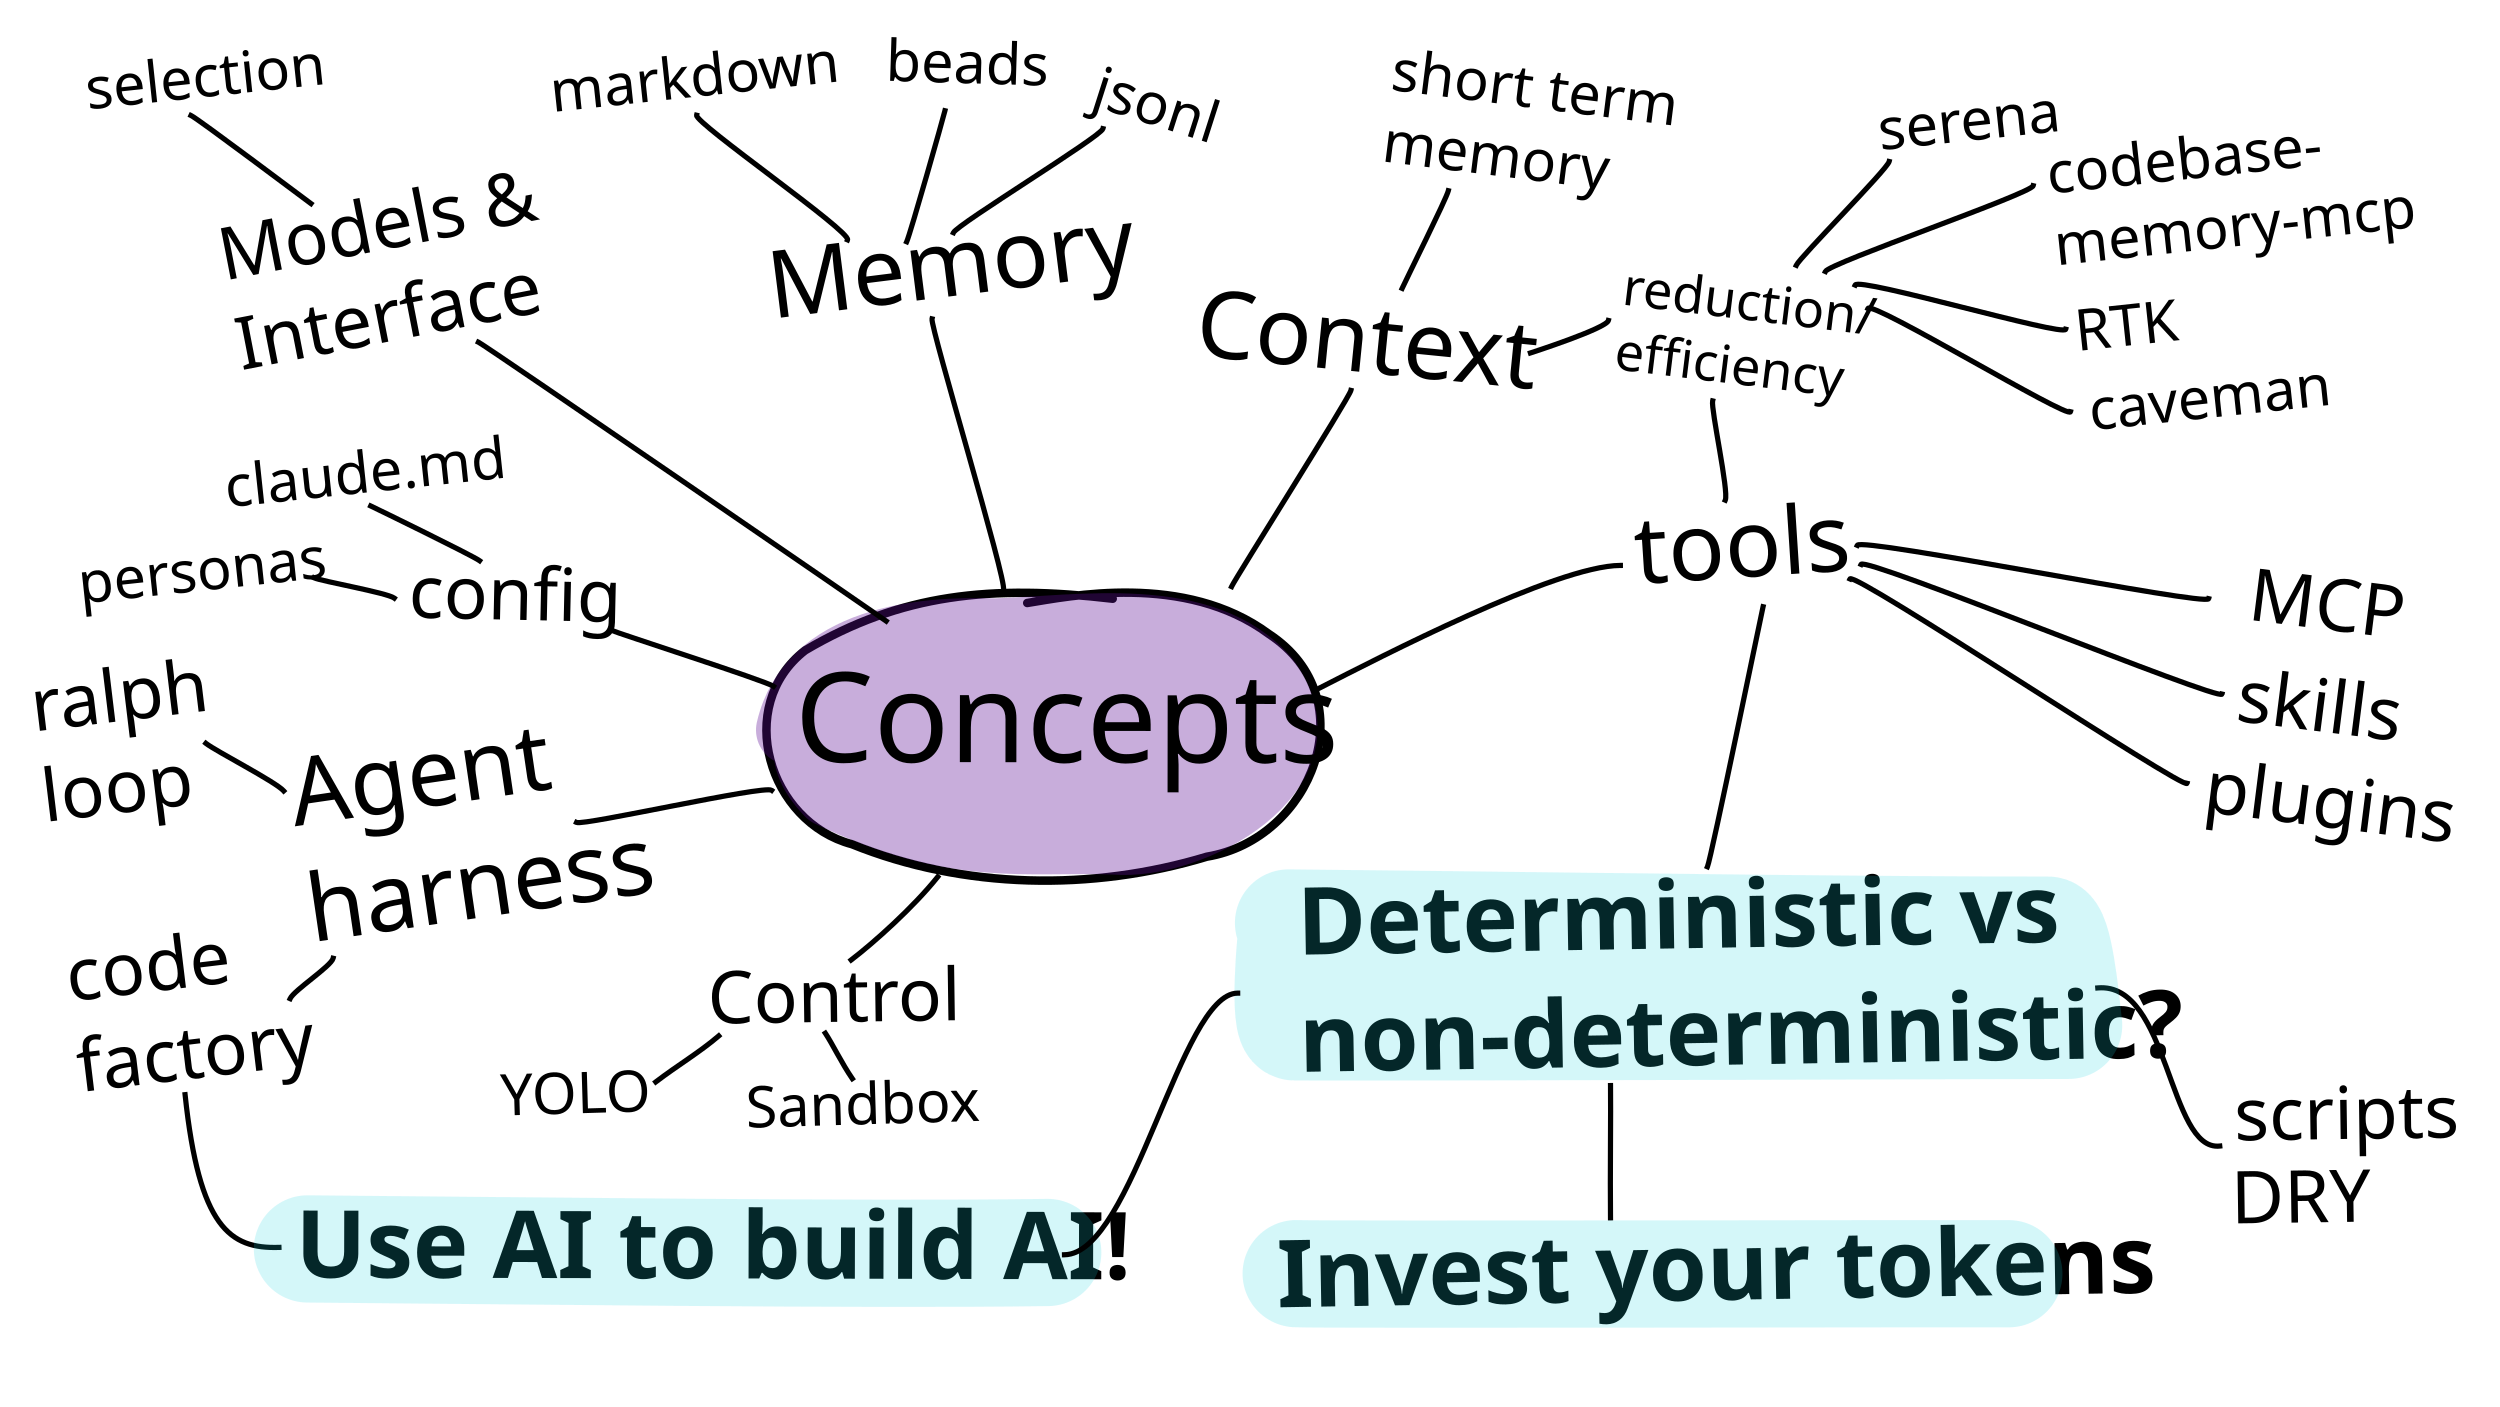
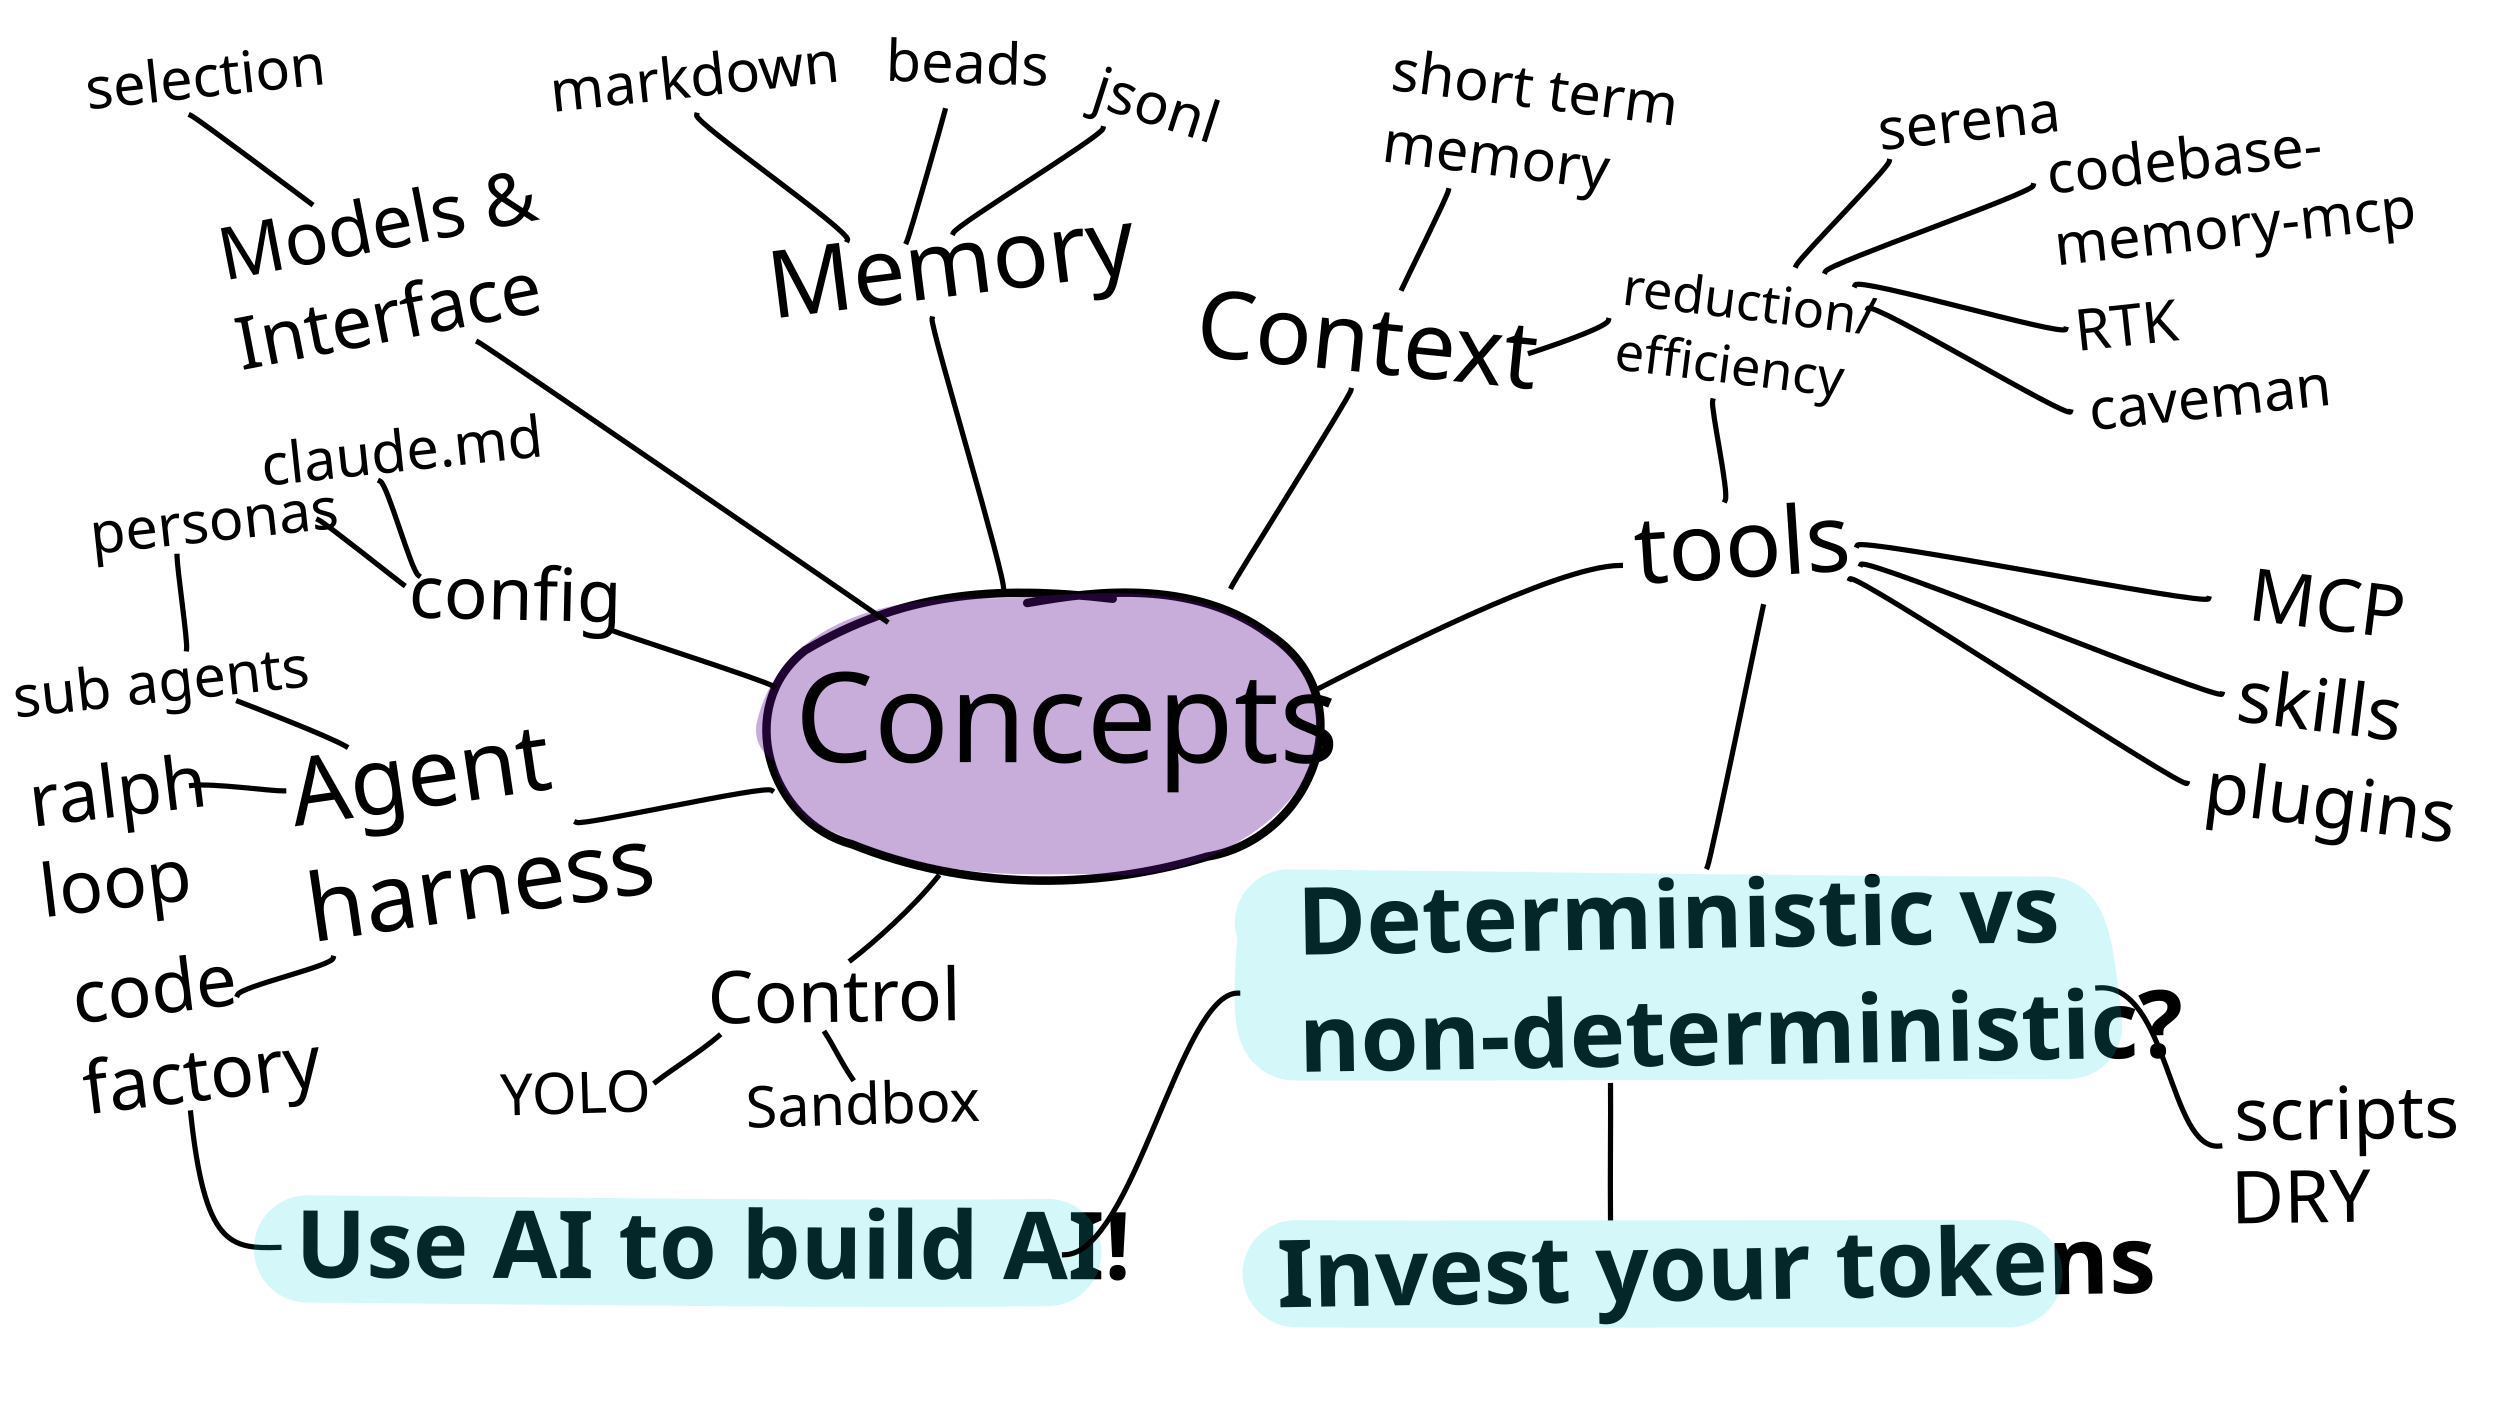
<svg xmlns="http://www.w3.org/2000/svg" width="960.000pt" height="540.000pt" version="1.1" viewBox="-480.000 498.000 960.000 540.000" id="svg5">
  <defs id="defs1" />
  <g id="g69" transform="rotate(7.625207,-80.56659,778.9103)">
    <path id="STROKE_b4bfa06d-5cab-4455-bfe9-42fea75b4036" opacity="1" fill="none" stroke="#000000" stroke-width="3.264" stroke-opacity="1" stroke-linecap="round" stroke-linejoin="round" d="m -59.731,724.668 c -47.117,0.797 -80.783,8.872 -114.441,35.329 -24.474,24.891 -5.118,67.239 27.702,71.393 44.723,11.496 93.889,5.71 135.7,-13.333 39.155,-11.994 53.158,-68.296 12.276,-87.929 -35.244,-19.393 -78.235,-4.061 -93.557,0.517" />
    <path id="STROKE_7bffc11c-55f5-4acb-a5c3-fb3aba9d725c" opacity="0.249" fill="none" stroke="#ed5d47" stroke-width="12" stroke-opacity="0.249" stroke-linecap="round" stroke-linejoin="round" d="m -175.406,791.008 c 3.252,-34.599 44.256,-44.295 72.918,-47.121 31.448,-5.148 78.042,-20.1 105.082,4.455 29.405,30.525 -19.969,66.409 -49.322,67.826 -34.093,3.245 -59.262,13.109 -110.658,-3.552 -34.041,-27.219 24.418,-44.965 46.093,-50.875 30.444,-5.334 75.761,-25.193 98.947,2.377 -6.343,35.012 -55.834,36.135 -83.479,47.298 -20.694,11.61 -84.228,-8.85 -44.834,-30.753 28.393,-5.987 55.747,-21.069 84.96,-20.602 -26.875,17.45 -61.665,27.052 -91.819,40.834 -7.835,3.243 27.584,-8.949 37.19,-12.541 31.015,-11.144 62.056,-22.687 94.39,-29.462 -4.202,15.482 -38.797,20.376 -54.943,31.254 -2.257,2.226 -42.636,15.277 -25.842,11.574" style="opacity:1;stroke:#5d0f96;stroke-width:27.047;stroke-dasharray:none;stroke-opacity:0.343" />
    <text x="-276.603" y="773.328" text-anchor="start" alignment-baseline="mathematical" font-size="24px" font-weight="lighter" fill="#000000" font-family="'Helvetica Neue', Helvetica, Arial, sans-serif" id="text3-9" style="font-style:normal;font-variant:normal;font-weight:normal;font-stretch:normal;font-size:48px;font-family:'Silent People';-inkscape-font-specification:'Silent People';stroke-width:0.92" transform="rotate(-7.557463)">
      <tspan x="-276.603" id="tspan3-2" style="font-style:normal;font-variant:normal;font-weight:normal;font-stretch:normal;font-size:48px;font-family:'Silent People';-inkscape-font-specification:'Silent People';stroke-width:0.92">Concepts</tspan>
    </text>
  </g>
  <g id="g14">
    <path style="fill:none;fill-opacity:1;stroke:#000000;stroke-width:2;stroke-linecap:square;stroke-linejoin:round;stroke-dasharray:none;stroke-dashoffset:0;stroke-opacity:1" d="m -139.711,736.489 c -2.859,-2.072 -153.754,-105.769 -156.576,-107.094" id="path6" />
    <text x="-502.264" y="519.62" text-anchor="start" alignment-baseline="mathematical" font-size="22.091px" font-weight="lighter" fill="#000000" font-family="'Helvetica Neue', Helvetica, Arial, sans-serif" id="text3-3-3-3" style="font-style:normal;font-variant:normal;font-weight:normal;font-stretch:normal;font-size:28px;font-family:'Silent People';-inkscape-font-specification:'Silent People';stroke-width:0.92" transform="rotate(-10.98596)">
      <tspan x="-502.264" y="519.62" id="tspan1" style="font-size:28px">
        <tspan x="-502.264" id="tspan3-4-3-4" style="font-style:normal;font-variant:normal;font-weight:normal;font-stretch:normal;font-size:28px;font-family:'Silent People';-inkscape-font-specification:'Silent People';stroke-width:0.92">Models &amp;</tspan>
      </tspan>
      <tspan x="-502.264" y="554.62" style="font-size:28px" id="tspan9">
        <tspan x="-502.264" style="font-style:normal;font-variant:normal;font-weight:normal;font-stretch:normal;font-size:28px;font-family:'Silent People';-inkscape-font-specification:'Silent People';stroke-width:0.92" id="tspan10">Interface</tspan>
      </tspan>
    </text>
    <path style="fill:none;fill-opacity:1;stroke:#000000;stroke-width:2;stroke-linecap:square;stroke-linejoin:round;stroke-dasharray:none;stroke-dashoffset:0;stroke-opacity:1" d="m -360.584,576.183 c -2.859,-2.072 -43.262,-32.514 -46.084,-33.84" id="path6-1" />
    <text x="-501.179" y="489.603" text-anchor="start" alignment-baseline="mathematical" font-size="22.091px" font-weight="lighter" fill="#000000" font-family="'Helvetica Neue', Helvetica, Arial, sans-serif" id="text3-49-7-8" style="font-style:normal;font-variant:normal;font-weight:normal;font-stretch:normal;font-family:'Silent People';-inkscape-font-specification:'Silent People';stroke-width:0.92" transform="rotate(-6.094514)">
      <tspan x="-501.179" y="489.603" id="tspan3-3-0">selection</tspan>
    </text>
  </g>
  <g id="g15">
    <path style="fill:none;fill-opacity:1;stroke:#000000;stroke-width:2;stroke-linecap:square;stroke-linejoin:round;stroke-dasharray:none;stroke-dashoffset:0;stroke-opacity:1" d="m -7.071,723.261 c 1.439,-3.224 45.1,-72.309 45.816,-75.343" id="path6-7" />
    <text x="41.406" y="633.425" text-anchor="start" alignment-baseline="mathematical" font-size="36px" font-weight="lighter" fill="#000000" font-family="'Helvetica Neue', Helvetica, Arial, sans-serif" id="text3-3-3-8" style="font-style:normal;font-variant:normal;font-weight:normal;font-stretch:normal;font-size:36px;font-family:'Silent People';-inkscape-font-specification:'Silent People';stroke-width:0.92" transform="rotate(5.691362)">
      <tspan x="41.406" y="633.425" id="tspan65-7">Context</tspan>
    </text>
    <path style="fill:none;fill-opacity:1;stroke:#000000;stroke-width:2;stroke-linecap:square;stroke-linejoin:round;stroke-dasharray:none;stroke-dashoffset:0;stroke-opacity:1" d="m 58.423,608.734 c 1.439,-3.224 17.019,-34.461 17.735,-37.495" id="path6-7-8" />
    <text x="119.738" y="521.611" text-anchor="start" alignment-baseline="mathematical" font-size="22.091px" font-weight="lighter" fill="#000000" font-family="'Helvetica Neue', Helvetica, Arial, sans-serif" id="text3-49" style="font-style:normal;font-variant:normal;font-weight:normal;font-stretch:normal;font-family:'Silent People';-inkscape-font-specification:'Silent People';stroke-width:0.92" transform="rotate(7.179245)">
      <tspan x="119.738" y="521.611" id="tspan4">short term</tspan>
      <tspan x="119.738" y="549.225" id="tspan3">memory</tspan>
    </text>
  </g>
  <g id="g16">
    <path style="fill:none;fill-opacity:1;stroke:#000000;stroke-width:2;stroke-linecap:square;stroke-linejoin:round;stroke-dasharray:none;stroke-dashoffset:0;stroke-opacity:1" d="m -94.663,724.493 c 1.439,-3.224 -28.155,-101 -27.438,-104.034" id="path6-7-3" />
    <text x="-259.399" y="592.71" text-anchor="start" alignment-baseline="mathematical" font-size="36px" font-weight="lighter" fill="#000000" font-family="'Helvetica Neue', Helvetica, Arial, sans-serif" id="text3-3-3-8-8" style="font-style:normal;font-variant:normal;font-weight:normal;font-stretch:normal;font-size:36px;font-family:'Silent People';-inkscape-font-specification:'Silent People';stroke-width:0.92" transform="rotate(-7.153178)">
      <tspan x="-259.399" y="592.71" id="tspan65-7-4">Memory</tspan>
    </text>
    <path style="fill:none;fill-opacity:1;stroke:#000000;stroke-width:2;stroke-linecap:square;stroke-linejoin:round;stroke-dasharray:none;stroke-dashoffset:0;stroke-opacity:1" d="m -154.541,590.122 c 1.439,-3.224 -58.677,-44.838 -57.961,-47.872" id="path6-7-8-2" />
    <text x="-323.854" y="509.53" text-anchor="start" alignment-baseline="mathematical" font-size="22.091px" font-weight="lighter" fill="#000000" font-family="'Helvetica Neue', Helvetica, Arial, sans-serif" id="text3-49-7" style="font-style:normal;font-variant:normal;font-weight:normal;font-stretch:normal;font-family:'Silent People';-inkscape-font-specification:'Silent People';stroke-width:0.92" transform="rotate(-6.094514)">
      <tspan x="-323.854" y="509.53" id="tspan3-3">markdown</tspan>
    </text>
    <path style="fill:none;fill-opacity:1;stroke:#000000;stroke-width:2;stroke-linecap:square;stroke-linejoin:round;stroke-dasharray:none;stroke-dashoffset:0;stroke-opacity:1" d="m -131.833,590.838 c 1.439,-3.224 13.967,-47.28 14.683,-50.314" id="path6-7-8-12" />
    <text x="-123.681" y="533.046" text-anchor="start" alignment-baseline="mathematical" font-size="22.091px" font-weight="lighter" fill="#000000" font-family="'Helvetica Neue', Helvetica, Arial, sans-serif" id="text3-49-7-5" style="font-style:normal;font-variant:normal;font-weight:normal;font-stretch:normal;font-family:'Silent People';-inkscape-font-specification:'Silent People';stroke-width:0.92" transform="rotate(1.76801)">
      <tspan x="-123.681" y="533.046" id="tspan3-3-4">beads</tspan>
    </text>
    <path style="fill:none;fill-opacity:1;stroke:#000000;stroke-width:2;stroke-linecap:square;stroke-linejoin:round;stroke-dasharray:none;stroke-dashoffset:0;stroke-opacity:1" d="m -113.886,587.349 c 1.439,-3.224 56.698,-36.902 57.415,-39.936" id="path6-7-8-1" />
    <text x="105.1" y="531.508" text-anchor="start" alignment-baseline="mathematical" font-size="22.091px" font-weight="lighter" fill="#000000" font-family="'Helvetica Neue', Helvetica, Arial, sans-serif" id="text3-49-7-5-9" style="font-style:normal;font-variant:normal;font-weight:normal;font-stretch:normal;font-family:'Silent People';-inkscape-font-specification:'Silent People';stroke-width:0.92" transform="rotate(17.70901)">
      <tspan x="105.1" y="531.508" id="tspan3-3-4-7">jsonl</tspan>
    </text>
  </g>
  <g id="g17">
    <path style="fill:none;fill-opacity:1;stroke:#000000;stroke-width:2;stroke-linecap:square;stroke-linejoin:round;stroke-dasharray:none;stroke-dashoffset:0;stroke-opacity:1" d="m -182.994,761.536 c -2.859,-2.072 -59.744,-20.305 -62.566,-21.63" id="path6-3" />
    <text x="-307.303" y="741.905" text-anchor="start" alignment-baseline="mathematical" font-size="28px" font-weight="lighter" fill="#000000" font-family="'Helvetica Neue', Helvetica, Arial, sans-serif" id="text3-3-3-3-3" style="font-style:normal;font-variant:normal;font-weight:normal;font-stretch:normal;font-size:28px;font-family:'Silent People';-inkscape-font-specification:'Silent People';stroke-width:0.92" transform="rotate(1.234568)">
      <tspan x="-307.303" y="741.905" style="font-size:28px" id="tspan9-7">config</tspan>
    </text>
-     <path style="fill:none;fill-opacity:1;stroke:#000000;stroke-width:2;stroke-linecap:square;stroke-linejoin:round;stroke-dasharray:none;stroke-dashoffset:0;stroke-opacity:1" d="m -295.842,713.311 c -2.859,-2.072 -38.989,-19.695 -41.811,-21.02" id="path6-3-9" />
-     <text x="-464.229" y="647.222" text-anchor="start" alignment-baseline="mathematical" font-size="22.091px" font-weight="lighter" fill="#000000" font-family="'Helvetica Neue', Helvetica, Arial, sans-serif" id="text3-49-7-6" style="font-style:normal;font-variant:normal;font-weight:normal;font-stretch:normal;font-family:'Silent People';-inkscape-font-specification:'Silent People';stroke-width:0.92" transform="rotate(-6.094514)">
-       <tspan x="-464.229" y="647.222" id="tspan3-3-5">claude.md</tspan>
+     <path style="fill:none;fill-opacity:1;stroke:#000000;stroke-width:2;stroke-linecap:square;stroke-linejoin:round;stroke-dasharray:none;stroke-dashoffset:0;stroke-opacity:1" d="m -319.367,718.923 c -2.859,-2.072 -11.795,-34.803 -14.616,-36.128" id="path6-3-9" />
+     <text x="-449.409" y="640.556" text-anchor="start" alignment-baseline="mathematical" font-size="22.091px" font-weight="lighter" fill="#000000" font-family="'Helvetica Neue', Helvetica, Arial, sans-serif" id="text3-49-7-6" style="font-style:normal;font-variant:normal;font-weight:normal;font-stretch:normal;font-family:'Silent People';-inkscape-font-specification:'Silent People';stroke-width:0.92" transform="rotate(-6.094514)">
+       <tspan x="-449.409" y="640.556" id="tspan3-3-5">claude.md</tspan>
    </text>
-     <path style="fill:none;fill-opacity:1;stroke:#000000;stroke-width:2;stroke-linecap:square;stroke-linejoin:round;stroke-dasharray:none;stroke-dashoffset:0;stroke-opacity:1" d="m -328.614,727.664 c -2.859,-2.072 -27.945,-6.457 -30.766,-7.782" id="path6-3-9-8" />
-     <text x="-524.118" y="677.986" text-anchor="start" alignment-baseline="mathematical" font-size="22.091px" font-weight="lighter" fill="#000000" font-family="'Helvetica Neue', Helvetica, Arial, sans-serif" id="text3-49-7-6-9" style="font-style:normal;font-variant:normal;font-weight:normal;font-stretch:normal;font-family:'Silent People';-inkscape-font-specification:'Silent People';stroke-width:0.92" transform="rotate(-6.094514)">
-       <tspan x="-524.118" y="677.986" id="tspan3-3-5-7">personas</tspan>
+     <path style="fill:none;fill-opacity:1;stroke:#000000;stroke-width:2;stroke-linecap:square;stroke-linejoin:round;stroke-dasharray:none;stroke-dashoffset:0;stroke-opacity:1" d="m -325.161,722.484 c -2.859,-2.072 -29.671,-23.507 -32.493,-24.832" id="path6-3-9-8" />
+     <text x="-517.595" y="659.582" text-anchor="start" alignment-baseline="mathematical" font-size="22.091px" font-weight="lighter" fill="#000000" font-family="'Helvetica Neue', Helvetica, Arial, sans-serif" id="text3-49-7-6-9" style="font-style:normal;font-variant:normal;font-weight:normal;font-stretch:normal;font-family:'Silent People';-inkscape-font-specification:'Silent People';stroke-width:0.92" transform="rotate(-6.094514)">
+       <tspan x="-517.595" y="659.582" id="tspan3-3-5-7">personas</tspan>
    </text>
  </g>
  <g id="g18">
    <path style="fill:none;fill-opacity:1;stroke:#000000;stroke-width:2;stroke-linecap:square;stroke-linejoin:round;stroke-dasharray:none;stroke-dashoffset:0;stroke-opacity:1" d="M 26.845,762.131 C 49.408,750.63 117.623,715.214 142.22,715.126" id="path8-0" />
    <text x="101.181" y="730.391" text-anchor="start" alignment-baseline="mathematical" font-size="36px" font-weight="lighter" fill="#000000" font-family="'Helvetica Neue', Helvetica, Arial, sans-serif" id="text3-3-3-8-83" style="font-style:normal;font-variant:normal;font-weight:normal;font-stretch:normal;font-size:36px;font-family:'Silent People';-inkscape-font-specification:'Silent People';stroke-width:0.92" transform="rotate(-3.716445)">
      <tspan x="101.181" y="730.391" id="tspan65-7-5">tools</tspan>
    </text>
    <path style="fill:none;fill-opacity:1;stroke:#000000;stroke-width:2;stroke-linecap:square;stroke-linejoin:round;stroke-dasharray:none;stroke-dashoffset:0;stroke-opacity:1" d="m 233.194,707.402 c 1.439,-3.224 134.226,23.532 134.942,20.498" id="path6-7-4-49" />
    <text x="471.654" y="682.294" text-anchor="start" alignment-baseline="mathematical" font-size="22.091px" font-weight="lighter" fill="#000000" font-family="'Helvetica Neue', Helvetica, Arial, sans-serif" id="text3-49-1" style="font-style:normal;font-variant:normal;font-weight:normal;font-stretch:normal;font-size:28px;font-family:'Silent People';-inkscape-font-specification:'Silent People';stroke-width:0.92" transform="rotate(7.179245)">
      <tspan x="471.654" y="682.294" id="tspan3-8" style="font-size:28px">MCP</tspan>
    </text>
    <path style="fill:none;fill-opacity:1;stroke:#000000;stroke-width:2;stroke-linecap:square;stroke-linejoin:round;stroke-dasharray:none;stroke-dashoffset:0;stroke-opacity:1" d="m 234.643,714.726 c 1.439,-3.224 137.888,52.834 138.605,49.8" id="path6-7-4-6" />
    <text x="471.952" y="721.424" text-anchor="start" alignment-baseline="mathematical" font-size="22.091px" font-weight="lighter" fill="#000000" font-family="'Helvetica Neue', Helvetica, Arial, sans-serif" id="text3-49-0" style="font-style:normal;font-variant:normal;font-weight:normal;font-stretch:normal;font-size:28px;font-family:'Silent People';-inkscape-font-specification:'Silent People';stroke-width:0.92" transform="rotate(7.179245)">
      <tspan x="471.952" y="721.424" id="tspan3-86" style="font-size:28px">skills</tspan>
    </text>
    <path style="fill:none;fill-opacity:1;stroke:#000000;stroke-width:2;stroke-linecap:square;stroke-linejoin:round;stroke-dasharray:none;stroke-dashoffset:0;stroke-opacity:1" d="m 230.386,720.308 c 1.439,-3.224 128.732,81.525 129.448,78.491" id="path6-7-4-6-7" />
    <text x="463.882" y="757.576" text-anchor="start" alignment-baseline="mathematical" font-size="22.091px" font-weight="lighter" fill="#000000" font-family="'Helvetica Neue', Helvetica, Arial, sans-serif" id="text3-49-0-1" style="font-style:normal;font-variant:normal;font-weight:normal;font-stretch:normal;font-size:28px;font-family:'Silent People';-inkscape-font-specification:'Silent People';stroke-width:0.92" transform="rotate(7.179245)">
      <tspan x="463.882" y="757.576" id="tspan3-86-4" style="font-size:28px">plugins</tspan>
    </text>
    <path style="fill:none;fill-opacity:1;stroke:#000000;stroke-width:2;stroke-linecap:square;stroke-linejoin:round;stroke-dasharray:none;stroke-dashoffset:0;stroke-opacity:1" d="m 182.505,690.064 c 1.439,-3.224 -5.568,-35.071 -4.851,-38.105" id="path6-7-8-38" />
    <path style="fill:none;fill-opacity:1;stroke:#000000;stroke-width:2;stroke-linecap:square;stroke-linejoin:round;stroke-dasharray:none;stroke-dashoffset:0;stroke-opacity:1" d="m 107.68,633.534 c 0,0 29.228,-9.432 29.944,-12.466" id="path6-7-8-3" />
    <text x="216.368" y="592.928" text-anchor="start" alignment-baseline="mathematical" font-size="22.091px" font-weight="lighter" fill="#000000" font-family="'Helvetica Neue', Helvetica, Arial, sans-serif" id="text3-49-7-0-9-5" style="font-style:normal;font-variant:normal;font-weight:normal;font-stretch:normal;font-size:20px;font-family:'Silent People';-inkscape-font-specification:'Silent People';stroke-width:0.92" transform="rotate(7.002079)">
      <tspan x="216.368" y="592.928" id="tspan3-3-1-8-5" style="font-size:20px">reduction/</tspan>
      <tspan x="216.368" y="617.928" id="tspan14" style="font-size:20px">efficiency</tspan>
    </text>
    <path style="fill:none;fill-opacity:1;stroke:#000000;stroke-width:2;stroke-linecap:square;stroke-linejoin:round;stroke-dasharray:none;stroke-dashoffset:0;stroke-opacity:1" d="m 209.773,599.878 c 1.439,-3.224 34.949,-36.824 35.666,-39.858" id="path6-7-4-4" />
    <text x="181.599" y="578.23" text-anchor="start" alignment-baseline="mathematical" font-size="22.091px" font-weight="lighter" fill="#000000" font-family="'Helvetica Neue', Helvetica, Arial, sans-serif" id="text3-49-7-0-9" style="font-style:normal;font-variant:normal;font-weight:normal;font-stretch:normal;font-family:'Silent People';-inkscape-font-specification:'Silent People';stroke-width:0.92" transform="rotate(-6.094514)">
      <tspan x="181.599" y="578.23" id="tspan3-3-1-8">serena</tspan>
    </text>
    <path style="fill:none;fill-opacity:1;stroke:#000000;stroke-width:2;stroke-linecap:square;stroke-linejoin:round;stroke-dasharray:none;stroke-dashoffset:0;stroke-opacity:1" d="m 220.949,602.252 c 1.439,-3.224 79.075,-29.9 79.792,-32.933" id="path6-7-4-4-1" />
    <text x="244.247" y="601.793" text-anchor="start" alignment-baseline="mathematical" font-size="22.091px" font-weight="lighter" fill="#000000" font-family="'Helvetica Neue', Helvetica, Arial, sans-serif" id="text3-49-7-0-9-9" style="font-style:normal;font-variant:normal;font-weight:normal;font-stretch:normal;font-family:'Silent People';-inkscape-font-specification:'Silent People';stroke-width:0.92" transform="rotate(-6.094514)">
      <tspan x="244.247" y="601.793" id="tspan3-3-1-8-0">codebase-</tspan>
      <tspan x="244.247" y="629.407" id="tspan5">memory-mcp</tspan>
    </text>
    <path style="fill:none;fill-opacity:1;stroke:#000000;stroke-width:2;stroke-linecap:square;stroke-linejoin:round;stroke-dasharray:none;stroke-dashoffset:0;stroke-opacity:1" d="m 232.377,607.466 c 1.439,-3.224 80.148,19.998 80.865,16.964" id="path6-7-4-8" />
    <text x="248.595" y="662.949" text-anchor="start" alignment-baseline="mathematical" font-size="22.091px" font-weight="lighter" fill="#000000" font-family="'Helvetica Neue', Helvetica, Arial, sans-serif" id="text3-49-7-0" style="font-style:normal;font-variant:normal;font-weight:normal;font-stretch:normal;font-family:'Silent People';-inkscape-font-specification:'Silent People';stroke-width:0.92" transform="rotate(-6.094514)">
      <tspan x="248.595" y="662.949" id="tspan13">RTK</tspan>
    </text>
    <path style="fill:none;fill-opacity:1;stroke:#000000;stroke-width:2;stroke-linecap:square;stroke-linejoin:round;stroke-dasharray:none;stroke-dashoffset:0;stroke-opacity:1" d="m 237.298,616.454 c 1.439,-3.224 77.053,42.694 77.769,39.661" id="path6-7-4-87" />
    <text x="250.715" y="693.831" text-anchor="start" alignment-baseline="mathematical" font-size="22.091px" font-weight="lighter" fill="#000000" font-family="'Helvetica Neue', Helvetica, Arial, sans-serif" id="text3-49-7-0-0" style="font-style:normal;font-variant:normal;font-weight:normal;font-stretch:normal;font-family:'Silent People';-inkscape-font-specification:'Silent People';stroke-width:0.92" transform="rotate(-6.094514)">
      <tspan x="250.715" y="693.831" id="tspan3-3-1-6">caveman</tspan>
    </text>
  </g>
-   <g id="g19">
-     <path style="fill:none;fill-opacity:1;stroke:#000000;stroke-width:2;stroke-linecap:square;stroke-linejoin:round;stroke-dasharray:none;stroke-dashoffset:0;stroke-opacity:1" d="m -183.687,801.474 c -2.859,-2.072 -72.104,13.666 -74.925,12.341" id="path6-6" />
-     <text x="-481.123" y="753.505" text-anchor="start" alignment-baseline="mathematical" font-size="36px" font-weight="lighter" fill="#000000" font-family="'Helvetica Neue', Helvetica, Arial, sans-serif" id="text3-3-3-8-0" style="font-style:normal;font-variant:normal;font-weight:normal;font-stretch:normal;font-size:36px;font-family:'Silent People';-inkscape-font-specification:'Silent People';stroke-width:0.92" transform="rotate(-8.338195)">
-       <tspan x="-481.123" y="753.505" id="tspan65-7-9" style="font-size:36px">Agent</tspan>
-       <tspan x="-481.123" y="798.505" id="tspan8" style="font-size:36px">harness</tspan>
-     </text>
-     <path style="fill:none;fill-opacity:1;stroke:#000000;stroke-width:2;stroke-linecap:square;stroke-linejoin:round;stroke-dasharray:none;stroke-dashoffset:0;stroke-opacity:1" d="m -371.063,801.703 c -3.139,-3.529 -26.018,-15.231 -29.88,-18.265" id="path6-7-4-6-1-9-3" />
-     <text x="-556.67" y="717.591" text-anchor="start" alignment-baseline="mathematical" font-size="22.091px" font-weight="lighter" fill="#000000" font-family="'Helvetica Neue', Helvetica, Arial, sans-serif" id="text3-49-0-1-7-8" style="font-style:normal;font-variant:normal;font-weight:normal;font-stretch:normal;font-size:28px;font-family:'Silent People';-inkscape-font-specification:'Silent People';stroke-width:0.92" transform="rotate(-6.856236)">
-       <tspan x="-556.67" y="717.591" style="font-size:28px" id="tspan11-6">ralph</tspan>
-       <tspan x="-556.67" y="752.591" style="font-size:28px" id="tspan12">loop</tspan>
-     </text>
-     <path style="fill:none;fill-opacity:1;stroke:#000000;stroke-width:2;stroke-linecap:square;stroke-linejoin:round;stroke-dasharray:none;stroke-dashoffset:0;stroke-opacity:1" d="m -368.593,881.49 c 1.439,-3.224 15.798,-12.484 16.515,-15.518" id="path6-7-4-6-1-9" />
-     <text x="-555.625" y="822.184" text-anchor="start" alignment-baseline="mathematical" font-size="22.091px" font-weight="lighter" fill="#000000" font-family="'Helvetica Neue', Helvetica, Arial, sans-serif" id="text3-49-0-1-7" style="font-style:normal;font-variant:normal;font-weight:normal;font-stretch:normal;font-size:28px;font-family:'Silent People';-inkscape-font-specification:'Silent People';stroke-width:0.92" transform="rotate(-6.856236)">
-       <tspan x="-555.625" y="822.184" id="tspan3-86-4-7" style="font-size:28px">code</tspan>
-       <tspan x="-555.625" y="857.184" style="font-size:28px" id="tspan11">factory</tspan>
-     </text>
-   </g>
  <g id="g1">
    <path style="fill:none;fill-opacity:1;stroke:#000000;stroke-width:2;stroke-linecap:square;stroke-linejoin:round;stroke-dasharray:none;stroke-dashoffset:0;stroke-opacity:1" d="m -119.927,834.726 c -9.323,11.66 -24.613,25.346 -33.24,31.912" id="path8" />
    <text x="-220.253" y="888.15" text-anchor="start" alignment-baseline="mathematical" font-size="28px" font-weight="lighter" fill="#000000" font-family="'Helvetica Neue', Helvetica, Arial, sans-serif" id="text3-49-0-4-1-6" style="font-style:normal;font-variant:normal;font-weight:normal;font-stretch:normal;font-size:28px;font-family:'Silent People';-inkscape-font-specification:'Silent People';stroke-width:0.92" transform="rotate(-0.7783453)">
      <tspan x="-220.253" y="888.15" id="tspan3-86-8-2-1" style="font-size:28px">Control</tspan>
    </text>
    <path style="fill:none;fill-opacity:1;stroke:#000000;stroke-width:2;stroke-linecap:square;stroke-linejoin:round;stroke-dasharray:none;stroke-dashoffset:0;stroke-opacity:1" d="m -204.01,895.794 c -7.596,6.48 -15.548,11.101 -24.175,17.667" id="path8-2" />
    <text x="-314.786" y="917.501" text-anchor="start" alignment-baseline="mathematical" font-size="22.091px" font-weight="lighter" fill="#000000" font-family="'Helvetica Neue', Helvetica, Arial, sans-serif" id="text3-49-7-5-9-6" style="font-style:normal;font-variant:normal;font-weight:normal;font-stretch:normal;font-family:'Silent People';-inkscape-font-specification:'Silent People';stroke-width:0.92" transform="rotate(-1.688609)">
      <tspan x="-314.786" y="917.501" id="tspan3-3-4-7-2">YOLO</tspan>
    </text>
    <text x="-220.799" y="924.956" text-anchor="start" alignment-baseline="mathematical" font-size="22.091px" font-weight="lighter" fill="#000000" font-family="'Helvetica Neue', Helvetica, Arial, sans-serif" id="text3-49-7-5-9-6-4" style="font-style:normal;font-variant:normal;font-weight:normal;font-stretch:normal;font-family:'Silent People';-inkscape-font-specification:'Silent People';stroke-width:0.92" transform="rotate(-1.688609)">
      <tspan x="-220.799" y="924.956" id="tspan3-3-4-7-2-0">Sandbox</tspan>
    </text>
    <path style="fill:none;fill-opacity:1;stroke:#000000;stroke-width:2;stroke-linecap:square;stroke-linejoin:round;stroke-dasharray:none;stroke-dashoffset:0;stroke-opacity:1" d="m -163.073,894.746 c 2.601,3.89 6.412,11.748 10.358,17.451" id="path8-2-0" />
  </g>
+   <g id="g19">
+     <path style="fill:none;fill-opacity:1;stroke:#000000;stroke-width:2;stroke-linecap:square;stroke-linejoin:round;stroke-dasharray:none;stroke-dashoffset:0;stroke-opacity:1" d="m -183.687,801.474 c -2.859,-2.072 -72.104,13.666 -74.925,12.341" id="path6-6" />
+     <text x="-481.123" y="753.505" text-anchor="start" alignment-baseline="mathematical" font-size="36px" font-weight="lighter" fill="#000000" font-family="'Helvetica Neue', Helvetica, Arial, sans-serif" id="text3-3-3-8-0" style="font-style:normal;font-variant:normal;font-weight:normal;font-stretch:normal;font-size:36px;font-family:'Silent People';-inkscape-font-specification:'Silent People';stroke-width:0.92" transform="rotate(-8.338195)">
+       <tspan x="-481.123" y="753.505" id="tspan65-7-9" style="font-size:36px">Agent</tspan>
+       <tspan x="-481.123" y="798.505" id="tspan8" style="font-size:36px">harness</tspan>
+     </text>
+     <path style="fill:none;fill-opacity:1;stroke:#000000;stroke-width:2;stroke-linecap:square;stroke-linejoin:round;stroke-dasharray:none;stroke-dashoffset:0;stroke-opacity:1" d="m -371.063,801.703 c -4.665,0.134 -27.239,-3.022 -35.374,-2.088" id="path6-7-4-6-1-9-3" />
+     <text x="-561.649" y="753.883" text-anchor="start" alignment-baseline="mathematical" font-size="22.091px" font-weight="lighter" fill="#000000" font-family="'Helvetica Neue', Helvetica, Arial, sans-serif" id="text3-49-0-1-7-8" style="font-style:normal;font-variant:normal;font-weight:normal;font-stretch:normal;font-size:28px;font-family:'Silent People';-inkscape-font-specification:'Silent People';stroke-width:0.92" transform="rotate(-6.856236)">
+       <tspan x="-561.649" y="753.883" style="font-size:28px" id="tspan11-6">ralph</tspan>
+       <tspan x="-561.649" y="788.883" style="font-size:28px" id="tspan12">loop</tspan>
+     </text>
+     <path style="fill:none;fill-opacity:1;stroke:#000000;stroke-width:2;stroke-linecap:square;stroke-linejoin:round;stroke-dasharray:none;stroke-dashoffset:0;stroke-opacity:1" d="m -347.169,784.591 c -6.648,-3.881 -35.927,-15.175 -41.212,-17.216" id="path6-3-9-8-3" />
+     <text x="-553.612" y="718.865" text-anchor="start" alignment-baseline="mathematical" font-size="22.091px" font-weight="lighter" fill="#000000" font-family="'Helvetica Neue', Helvetica, Arial, sans-serif" id="text3-49-7-6-9-0" style="font-style:normal;font-variant:normal;font-weight:normal;font-stretch:normal;font-family:'Silent People';-inkscape-font-specification:'Silent People';stroke-width:0.92" transform="rotate(-6.094514)">
+       <tspan x="-553.612" y="718.865" id="tspan3-3-5-7-0">sub agents</tspan>
+     </text>
+     <path style="fill:none;fill-opacity:1;stroke:#000000;stroke-width:2;stroke-linecap:square;stroke-linejoin:round;stroke-dasharray:none;stroke-dashoffset:0;stroke-opacity:1" d="m -388.738,879.964 c 1.439,-3.224 35.943,-10.958 36.659,-13.992" id="path6-7-4-6-1-9" />
+     <text x="-554.221" y="830.961" text-anchor="start" alignment-baseline="mathematical" font-size="22.091px" font-weight="lighter" fill="#000000" font-family="'Helvetica Neue', Helvetica, Arial, sans-serif" id="text3-49-0-1-7" style="font-style:normal;font-variant:normal;font-weight:normal;font-stretch:normal;font-size:28px;font-family:'Silent People';-inkscape-font-specification:'Silent People';stroke-width:0.92" transform="rotate(-6.856236)">
+       <tspan x="-554.221" y="830.961" id="tspan3-86-4-7" style="font-size:28px">code</tspan>
+       <tspan x="-554.221" y="865.961" style="font-size:28px" id="tspan11">factory</tspan>
+     </text>
+     <path style="fill:none;fill-opacity:1;stroke:#000000;stroke-width:2;stroke-linecap:square;stroke-linejoin:round;stroke-dasharray:none;stroke-dashoffset:0;stroke-opacity:1" d="m -408.345,747.162 c 0.372,-3.576 -3.573,-30.131 -3.669,-35.529" id="path6-3-9-8-3-3" />
+   </g>
  <g id="g3">
    <text x="-364.401" y="989.356" text-anchor="start" alignment-baseline="mathematical" font-size="36px" font-weight="lighter" fill="#000000" font-family="'Helvetica Neue', Helvetica, Arial, sans-serif" id="text3-3-3" style="font-style:normal;font-variant:normal;font-weight:normal;font-stretch:normal;font-size:36px;font-family:'Silent People';-inkscape-font-specification:'Silent People';stroke-width:0.92" transform="rotate(0.1263979)">
      <tspan x="-364.401" y="989.356" id="tspan6" style="font-weight:bold">Use AI to build AI!</tspan>
    </text>
-     <path style="fill:none;fill-opacity:1;stroke:#000000;stroke-width:2;stroke-linecap:square;stroke-linejoin:round;stroke-dasharray:none;stroke-dashoffset:0;stroke-opacity:1" d="m -408.927,918.353 c 5.407,51.106 17.261,59.221 36.039,58.65" id="path6-7-4-6-1-3" />
+     <path style="fill:none;fill-opacity:1;stroke:#000000;stroke-width:2;stroke-linecap:square;stroke-linejoin:round;stroke-dasharray:none;stroke-dashoffset:0;stroke-opacity:1" d="m -406.79,925.373 c 5.407,51.106 15.125,52.2 33.902,51.63" id="path6-7-4-6-1-3" />
  </g>
  <path id="STROKE_7bffc11c-55f5-4acb-a5c3-fb3aba9d725c-4" opacity="0.249" fill="none" stroke="#ed5d47" stroke-width="12" stroke-opacity="0.249" stroke-linecap="round" stroke-linejoin="round" d="m -361.944,977.588 c 80.995,0.651 213.478,2.392 284.275,1.366" style="stroke:#17d2e2;stroke-width:41.179;stroke-dasharray:none;stroke-opacity:0.74" />
  <g id="g2">
    <text x="3.724" y="864.797" text-anchor="start" alignment-baseline="mathematical" font-size="36px" font-weight="lighter" fill="#000000" font-family="'Helvetica Neue', Helvetica, Arial, sans-serif" id="text3-3-3-7" style="font-style:normal;font-variant:normal;font-weight:normal;font-stretch:normal;font-size:36px;font-family:'Silent People';-inkscape-font-specification:'Silent People';stroke-width:0.92" transform="rotate(-0.9611904)">
      <tspan x="3.724" y="864.797" id="tspan6-7" style="font-weight:bold">Deterministic vs</tspan>
      <tspan x="3.724" y="909.797" id="tspan7" style="font-weight:bold">non-deterministic?</tspan>
    </text>
    <text x="365.287" y="940.983" text-anchor="start" alignment-baseline="mathematical" font-size="22.091px" font-weight="lighter" fill="#000000" font-family="'Helvetica Neue', Helvetica, Arial, sans-serif" id="text3-49-0-4" style="font-style:normal;font-variant:normal;font-weight:normal;font-stretch:normal;font-size:28px;font-family:'Silent People';-inkscape-font-specification:'Silent People';stroke-width:0.92" transform="rotate(-0.7783453)">
      <tspan x="365.287" y="940.983" id="tspan3-86-8" style="font-size:28px">scripts</tspan>
    </text>
    <text x="363.592" y="972.835" text-anchor="start" alignment-baseline="mathematical" font-size="22.091px" font-weight="lighter" fill="#000000" font-family="'Helvetica Neue', Helvetica, Arial, sans-serif" id="text3-49-0-4-1" style="font-style:normal;font-variant:normal;font-weight:normal;font-stretch:normal;font-size:28px;font-family:'Silent People';-inkscape-font-specification:'Silent People';stroke-width:0.92" transform="rotate(-0.7783453)">
      <tspan x="363.592" y="972.835" id="tspan3-86-8-2" style="font-size:28px">DRY</tspan>
    </text>
    <path style="fill:none;fill-opacity:1;stroke:#000000;stroke-width:2;stroke-linecap:square;stroke-linejoin:round;stroke-dasharray:none;stroke-dashoffset:0;stroke-opacity:1" d="m 175.654,830.843 c 1.439,-3.224 20.646,-96.821 21.362,-99.855" id="path6-7-4-83" />
    <path style="fill:none;fill-opacity:1;stroke:#000000;stroke-width:2;stroke-linecap:square;stroke-linejoin:round;stroke-dasharray:none;stroke-dashoffset:0;stroke-opacity:1" d="m 325.553,877.362 c 27.339,-2.361 27.12,62.891 46.83,60.721" id="path6-7-4-83-3" />
  </g>
  <path id="STROKE_7bffc11c-55f5-4acb-a5c3-fb3aba9d725c-4-8" opacity="0.249" fill="none" stroke="#ed5d47" stroke-width="12" stroke-opacity="0.249" stroke-linecap="round" stroke-linejoin="round" d="m 14.798,852.429 c 14.841,0.132 32.236,0.324 51.187,0.546 76.755,0.9 179.029,2.295 240.456,2.2 4.119,-0.01 6.574,24.43 7.914,36.56 0,0 -252.969,0.752 -297.305,0.583 -4.63,-0.018 -1.226,-35.496 -1.06,-35.498" style="stroke:#17d2e2;stroke-width:41.179;stroke-dasharray:none;stroke-opacity:0.74" />
  <path style="fill:none;fill-opacity:1;stroke:#000000;stroke-width:2;stroke-linecap:square;stroke-linejoin:round;stroke-dasharray:none;stroke-dashoffset:0;stroke-opacity:1" d="m -71.233,979.829 c 26.277,-0.35 44.545,-100.382 66.495,-100.466" id="path6-7-4-87-1" />
  <path style="fill:none;fill-opacity:1;stroke:#000000;stroke-width:2;stroke-linecap:square;stroke-linejoin:round;stroke-dasharray:none;stroke-dashoffset:0;stroke-opacity:1" d="m 138.439,914.858 c 0.145,10.049 -0.182,34.834 -0.005,50.793" id="path6-7-4-83-3-1" />
  <text x="-6.22" y="1000.052" text-anchor="start" alignment-baseline="mathematical" font-size="36px" font-weight="lighter" fill="#000000" font-family="'Helvetica Neue', Helvetica, Arial, sans-serif" id="text3-3-3-7-0" style="font-style:normal;font-variant:normal;font-weight:normal;font-stretch:normal;font-size:36px;font-family:'Silent People';-inkscape-font-specification:'Silent People';stroke-width:0.92" transform="rotate(-0.9611904)">
    <tspan x="-6.22" y="1000.052" id="tspan7-6" style="font-weight:bold">Invest your tokens</tspan>
  </text>
  <path id="STROKE_7bffc11c-55f5-4acb-a5c3-fb3aba9d725c-4-8-2" opacity="0.249" fill="none" stroke="#ed5d47" stroke-width="12" stroke-opacity="0.249" stroke-linecap="round" stroke-linejoin="round" d="m 17.735,987.086 c 8.673,0.467 267.591,-0.112 273.658,0.026" style="stroke:#17d2e2;stroke-width:41.179;stroke-dasharray:none;stroke-opacity:0.74" />
</svg>
